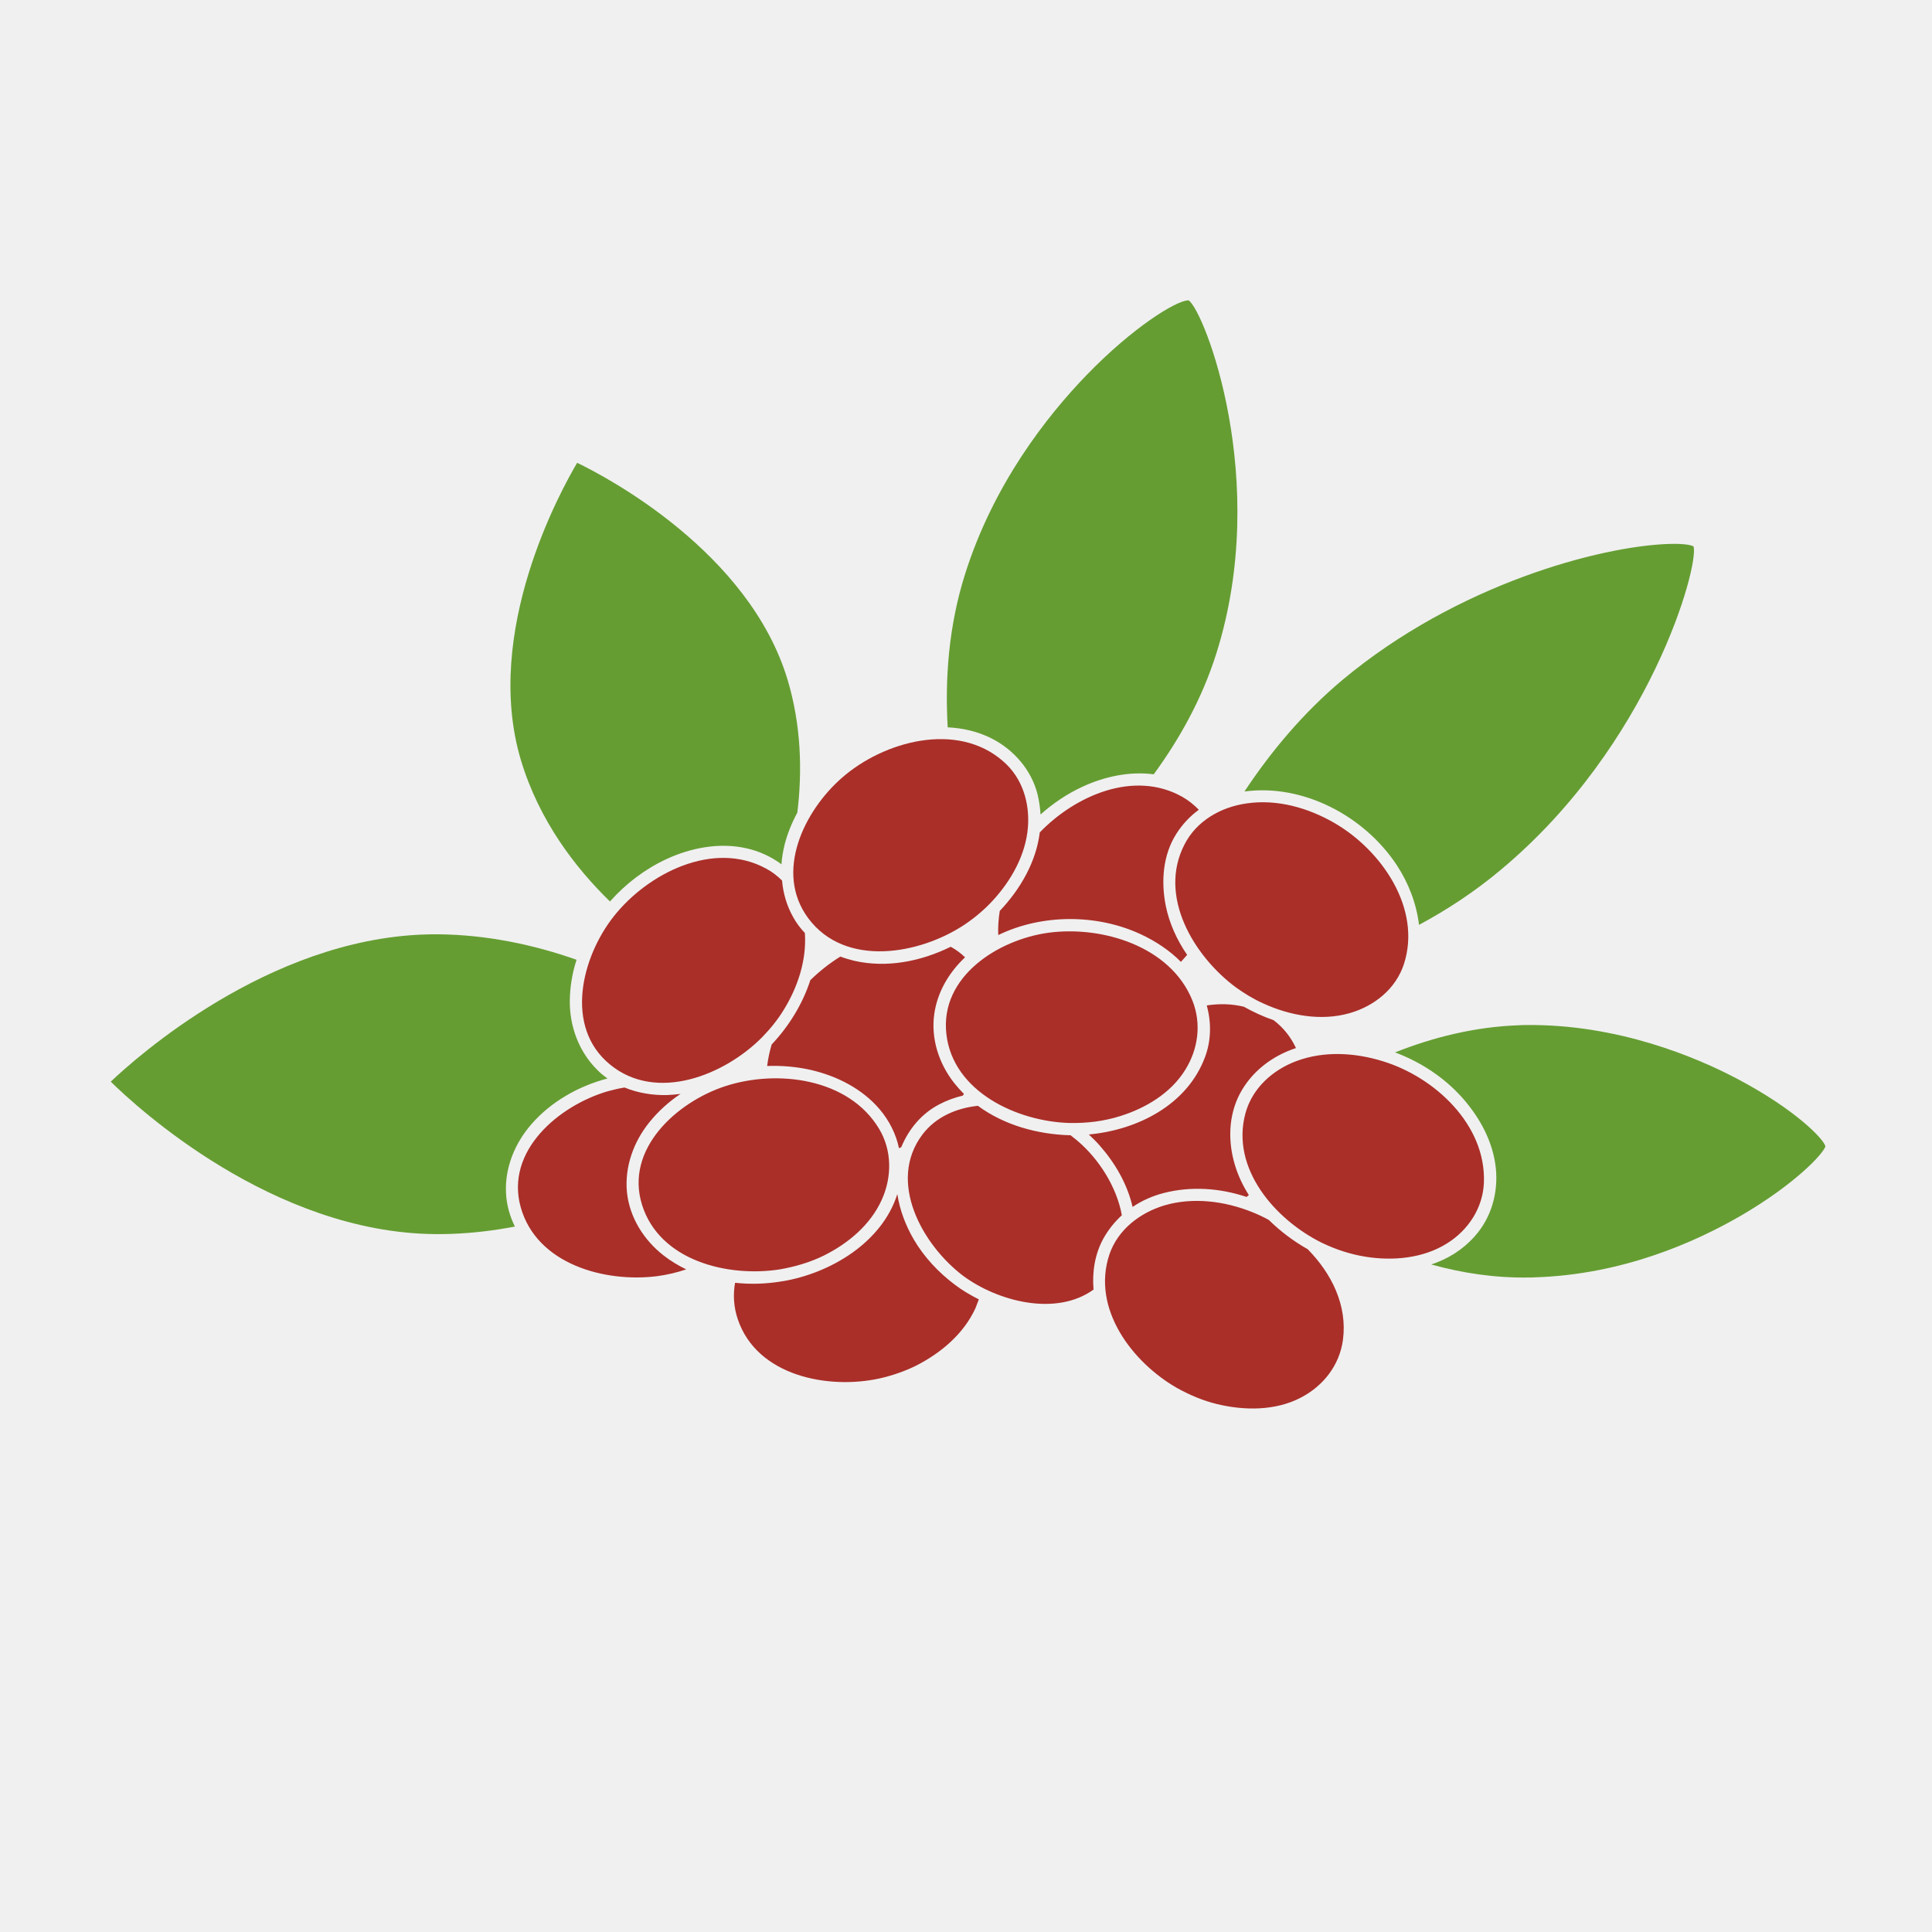
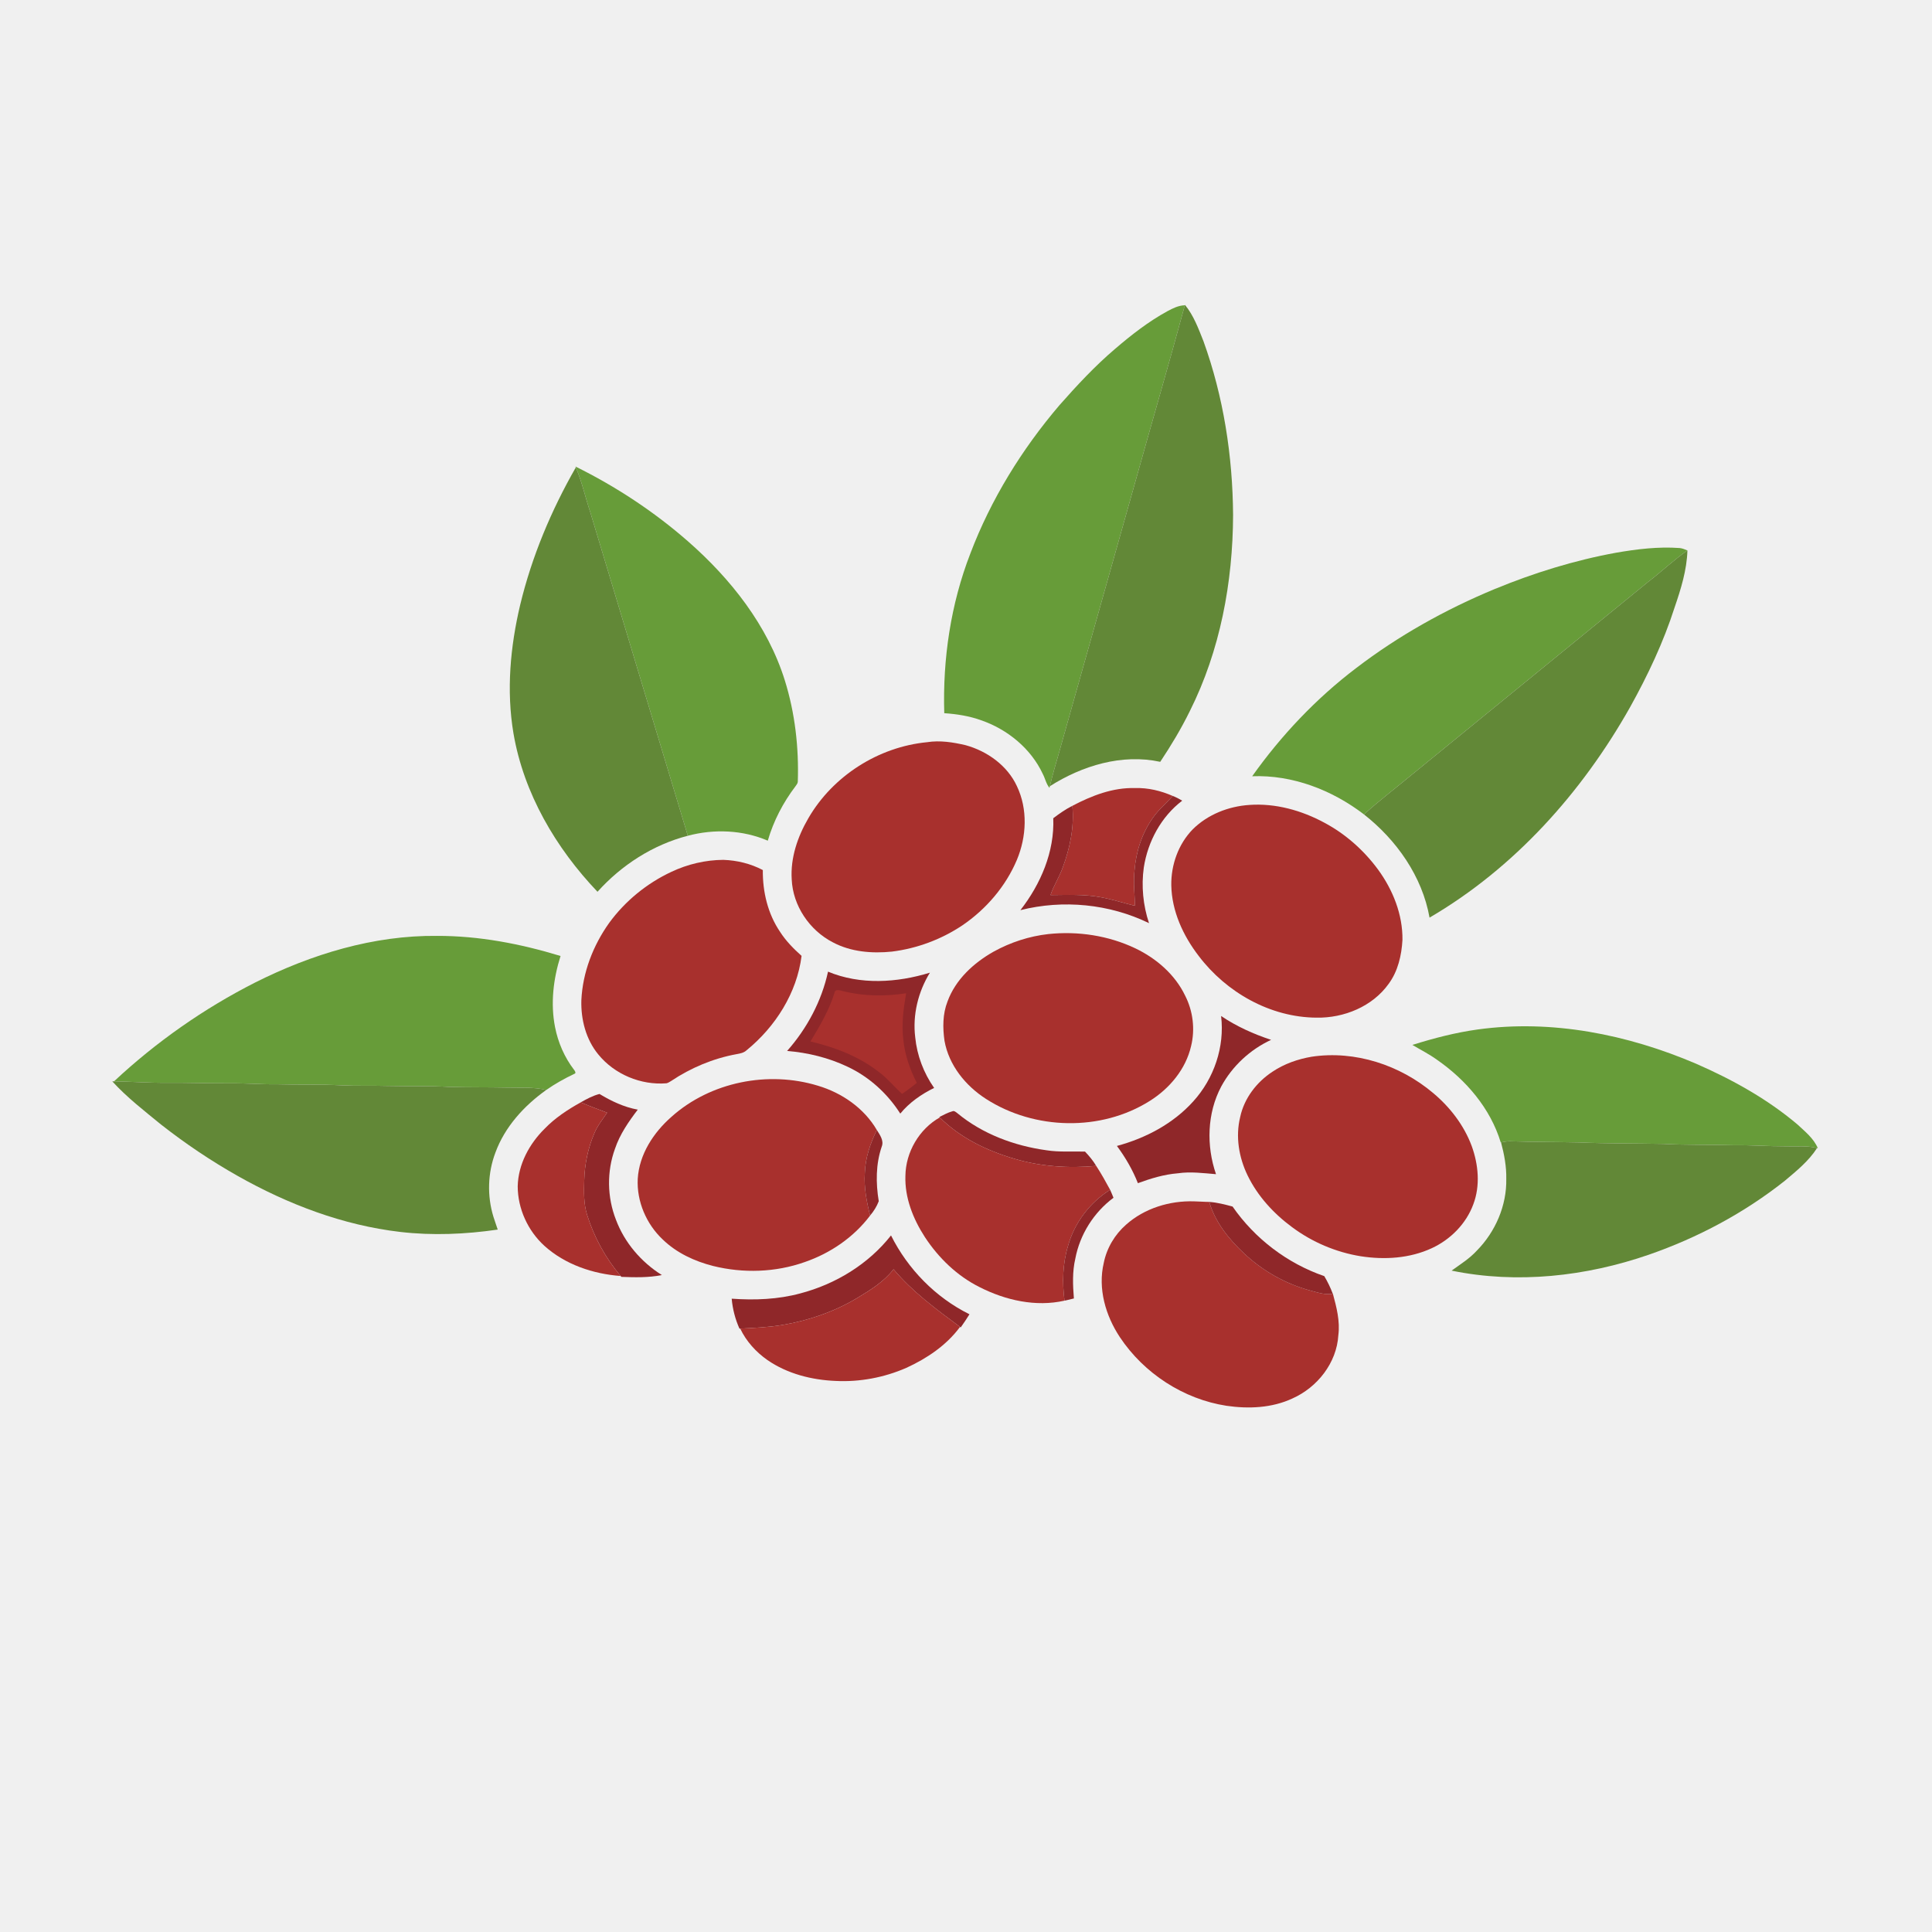
- <svg xmlns="http://www.w3.org/2000/svg" version="1.1" x="0" y="0" width="1024" height="1024" viewBox="0" enable-background="new 0 0 1024 1024" xml:space="preserve">
-   <g display="none">
-     <g display="inline">
-       <ellipse transform="matrix(0.6925 0.7214 -0.7214 0.6925 565.3953 -268.3301)" fill="#0000FF" cx="597.5" cy="529.1" rx="41.4" ry="53.7" />
-       <ellipse transform="matrix(0.1898 0.9818 -0.9818 0.1898 954.5079 29.377)" fill="#0000FF" cx="459.5" cy="593.1" rx="41.4" ry="53.7" />
-       <ellipse transform="matrix(0.1014 0.9948 -0.9948 0.1014 880.7969 120.9313)" fill="#0000FF" cx="373.5" cy="548.1" rx="41.4" ry="53.7" />
-       <ellipse transform="matrix(0.6925 0.7214 -0.7214 0.6925 503.2561 -186.5492)" fill="#0000FF" cx="470.5" cy="497.1" rx="41.4" ry="53.7" />
-       <ellipse transform="matrix(0.6925 0.7214 -0.7214 0.6925 490.9342 -273.6417)" fill="#0000FF" cx="566.5" cy="439.1" rx="41.4" ry="53.7" />
-       <ellipse transform="matrix(0.6925 0.7214 -0.7214 0.6925 628.7969 -179.0724)" fill="#0000FF" cx="524.5" cy="648.1" rx="41.4" ry="53.7" />
-     </g>
-     <g display="inline">
-       <ellipse transform="matrix(0.6742 -0.7386 0.7386 0.6742 -349.5273 497.8275)" fill="#D4145A" cx="389.5" cy="645.1" rx="41.4" ry="53.7" />
-       <ellipse transform="matrix(0.1313 0.9913 -0.9913 0.1313 909.3018 56.4283)" fill="#D4145A" cx="422.5" cy="547.1" rx="41.4" ry="53.7" />
-       <ellipse transform="matrix(0.6925 0.7214 -0.7214 0.6925 455.972 -143.619)" fill="#D4145A" cx="396.5" cy="463.1" rx="41.4" ry="53.7" />
-       <ellipse transform="matrix(0.5305 0.8477 -0.8477 0.5305 569.2213 -223.593)" fill="#D4145A" cx="486.5" cy="402.1" rx="41.4" ry="53.7" />
-       <ellipse transform="matrix(-0.7178 0.6962 -0.6962 -0.7178 1473.368 316.95)" fill="#D4145A" cx="672.5" cy="457.1" rx="41.4" ry="53.7" />
-       <ellipse transform="matrix(-0.6222 0.7829 -0.7829 -0.6222 1311.572 511.7863)" fill="#D4145A" cx="532.3" cy="572.4" rx="38.5" ry="49.9" />
-       <ellipse transform="matrix(-0.6308 0.7759 -0.7759 -0.6308 1502.749 525.0917)" fill="#D4145A" cx="626.5" cy="620.1" rx="41.4" ry="53.7" />
-       <ellipse transform="matrix(-0.5835 0.8121 -0.8121 -0.5835 1552.922 323.7178)" fill="#D4145A" cx="693.5" cy="560.1" rx="41.4" ry="53.7" />
-       <ellipse transform="matrix(-5.552420e-02 0.9985 -0.9985 -5.552420e-02 1070.258 -30.2864)" fill="#D4145A" cx="549.5" cy="491.1" rx="41.4" ry="53.7" />
-     </g>
-     <g display="inline">
-       <path fill="#659D32" stroke="#FFFFFF" stroke-width="5" stroke-miterlimit="10" d="M453 344.7c15.9 60.1-19.4 122.9-28.3 124 -9 1.1-70.1-33.6-86-93.7C322.8 314.9 367 251 367 251S437.1 284.6 453 344.7zM305 441.4c75 3 135.3 59.3 133.3 68.8 -1.9 9.5-63.4 61-138.4 58s-133.3-68.8-133.3-68.8S230 438.4 305 441.4zM521.5 303.7c24.9-70.9 90.5-114 98-109.7 7.5 4.3 32.7 76 7.9 146.9 -24.9 70.9-98 109.7-98 109.7S496.7 374.6 521.5 303.7zM674.5 350.6c63.9-50 144.5-56.4 148.1-49 3.6 7.3-19.2 82.1-83.1 132.1 -63.9 50-148.1 49-148.1 49S610.6 400.6 674.5 350.6zM745.7 492.6c68.4 1.3 124.3 48 122.8 56.1 -1.6 8.1-56.4 52.8-124.8 51.5 -68.4-1.3-122.8-56.1-122.8-56.1S677.4 491.3 745.7 492.6z" />
-     </g>
-     <g display="inline">
-       <ellipse transform="matrix(0.6925 0.7214 -0.7214 0.6925 566.1168 -268.0226)" fill="#D4145A" cx="597.5" cy="530.1" rx="41.4" ry="53.7" />
-       <path fill="#FFFFFF" d="M624.4 558.2c-15.6 14.8-43.7 25.2-62.1 9 -18.2-15.9-10.1-44.1 3.4-60.1 14.3-17 41.5-29.9 62.6-17.4 9 5.3 14 15 14.8 25.2 0.9 11.6-3.3 23-9.6 32.5C630.9 551.3 627.8 554.9 624.4 558.2c-2.3 2.2 1.2 5.8 3.5 3.5 16-15.5 26.6-40.8 16-62.2 -4.6-9.3-13.5-15.8-23.4-18.4 -10.8-2.8-22.6-0.9-32.7 3.4 -22.2 9.4-40.1 31.6-41.1 56.2 -0.4 10.4 3 20.7 10.2 28.3 7.2 7.7 17.8 11.2 28.1 11.3 16 0.2 31.4-7.7 42.8-18.6C630.3 559.5 626.7 556 624.4 558.2z" />
-       <ellipse transform="matrix(0.1898 0.9818 -0.9818 0.1898 955.4897 30.1871)" fill="#D4145A" cx="459.5" cy="594.1" rx="41.4" ry="53.7" />
-       <path fill="#FFFFFF" d="M466.7 632.3c-21.1 4-49.8-2.6-56.8-25.8 -7-23.1 14.9-42.5 34.8-48.9 21.1-6.8 50.6-3.1 62.2 18.3 4.9 9.1 4.3 20-0.3 29.1 -5.2 10.3-14.7 17.8-25 22.6C476.8 629.8 471.7 631.3 466.7 632.3c-3.2 0.6-1.8 5.4 1.3 4.8 21.9-4.4 44.3-19.9 47.1-43.6 1.2-10.3-2.8-20.4-9.7-28 -7.4-8.2-18.3-13-29-14.9 -23.7-4.3-50.7 4.6-65.1 24.4 -6.1 8.5-8.9 18.9-7.2 29.2 1.7 10.3 8.5 18.9 16.9 24.7 13.5 9.3 31.1 11 46.9 8.1C471.1 636.5 469.8 631.7 466.7 632.3z" />
-       <ellipse transform="matrix(0.1014 0.9948 -0.9948 0.1014 881.7916 121.8298)" fill="#D4145A" cx="373.5" cy="549.1" rx="41.4" ry="53.7" />
-       <path fill="#FFFFFF" d="M377.7 587.8c-21.3 2.1-48.8-6.4-54.5-29.7 -5.7-23.2 17-40.9 36.8-46 21.6-5.6 50.3 0 61.4 21.4 4.7 9.1 3.9 19.8-0.8 28.7 -5.3 9.9-14.9 17.1-25.1 21.2C389.8 585.7 383.7 587.1 377.7 587.8c-3.2 0.3-3.2 5.3 0 5 21.9-2.4 45.9-15.2 51.1-38.3 2.2-10-0.2-20.5-6.2-28.7 -6.5-8.9-16.3-14.7-26.6-17.9 -22.8-7.1-50.7-1.1-67.2 16.5 -7 7.5-11.5 17.4-11.3 27.8 0.2 10.3 5.3 19.8 12.8 26.7 12.6 11.6 30.8 15.6 47.5 14C380.8 592.5 380.9 587.5 377.7 587.8z" />
-       <ellipse transform="matrix(0.6925 0.7214 -0.7214 0.6925 503.9775 -186.2417)" fill="#D4145A" cx="470.5" cy="498.1" rx="41.4" ry="53.7" />
-       <path fill="#FFFFFF" d="M497.4 526.2c-15.6 14.8-43.7 25.2-62.1 9 -18.2-15.9-10.1-44.1 3.4-60.1 14.3-17 41.5-29.9 62.6-17.4 9 5.3 14 15 14.8 25.2 0.9 11.6-3.3 23-9.6 32.5C503.9 519.3 500.8 522.9 497.4 526.2c-2.3 2.2 1.2 5.8 3.5 3.5 16-15.5 26.6-40.8 16-62.2 -4.6-9.3-13.5-15.8-23.4-18.4 -10.8-2.8-22.6-0.9-32.7 3.4 -22.2 9.4-40.1 31.6-41.1 56.2 -0.4 10.4 3 20.7 10.2 28.3 7.2 7.7 17.8 11.2 28.1 11.3 16 0.2 31.4-7.7 42.8-18.6C503.3 527.5 499.7 524 497.4 526.2z" />
-       <ellipse transform="matrix(0.6925 0.7214 -0.7214 0.6925 491.6557 -273.3342)" fill="#D4145A" cx="566.5" cy="440.1" rx="41.4" ry="53.7" />
-       <path fill="#FFFFFF" d="M593.4 468.2c-15.6 14.8-43.7 25.2-62.1 9 -18.2-15.9-10.1-44.1 3.4-60.1 14.3-17 41.5-29.9 62.6-17.4 9 5.3 14 15 14.8 25.2 0.9 11.6-3.3 23-9.6 32.5C599.9 461.3 596.8 464.9 593.4 468.2c-2.3 2.2 1.2 5.8 3.5 3.5 16-15.5 26.6-40.8 16-62.2 -4.6-9.3-13.5-15.8-23.4-18.4 -10.8-2.8-22.6-0.9-32.7 3.4 -22.2 9.4-40.1 31.6-41.1 56.2 -0.4 10.4 3 20.7 10.2 28.3 7.2 7.7 17.8 11.2 28.1 11.3 16 0.2 31.4-7.7 42.8-18.6C599.3 469.5 595.7 466 593.4 468.2z" />
-       <ellipse transform="matrix(0.6925 0.7214 -0.7214 0.6925 629.5184 -178.765)" fill="#D4145A" cx="524.5" cy="649.1" rx="41.4" ry="53.7" />
-       <path fill="#FFFFFF" d="M551.4 677.2c-15.6 14.8-43.7 25.2-62.1 9 -18.2-15.9-10.1-44.1 3.4-60.1 14.3-17 41.5-29.9 62.6-17.4 9 5.3 14 15 14.8 25.2 0.9 11.6-3.3 23-9.6 32.5C557.9 670.3 554.8 673.9 551.4 677.2c-2.3 2.2 1.2 5.8 3.5 3.5 16-15.5 26.6-40.8 16-62.2 -4.6-9.3-13.5-15.8-23.4-18.4 -10.8-2.8-22.6-0.9-32.7 3.4 -22.2 9.4-40.1 31.6-41.1 56.2 -0.4 10.4 3 20.7 10.2 28.3 7.2 7.7 17.8 11.2 28.1 11.3 16 0.2 31.4-7.7 42.8-18.6C557.3 678.5 553.7 675 551.4 677.2z" />
-       <ellipse transform="matrix(0.6742 -0.7386 0.7386 0.6742 -349.332 516.2703)" fill="#D4145A" cx="410.5" cy="654.1" rx="41.4" ry="53.7" />
-       <path fill="#FFFFFF" d="M436.6 625.2c15.8 14.6 27.6 40.6 14 60.5 -6 8.8-16.5 13-26.9 13.3 -12.2 0.4-24-4.4-33.7-11.4 -17.8-12.7-32.6-38.7-22.4-60.5 4.5-9.6 13.5-15.5 23.8-17.4 11.5-2.1 23.7 1.4 33.6 7.1C429.2 619.1 433.1 622 436.6 625.2c2.4 2.2 5.9-1.4 3.5-3.5 -16.7-15-43.3-24.4-64-11.6 -8.8 5.4-14.4 14.7-16.1 24.8 -1.8 11 0.8 22.1 5.7 32 10.8 21.5 34.8 38.1 59.3 37 10.5-0.5 20.7-4.8 27.6-12.8 6.8-7.9 9.4-18.4 8.6-28.6 -1.1-15.8-9.7-30.3-21.2-40.8C437.8 619.5 434.2 623 436.6 625.2z" />
-       <ellipse transform="matrix(0.1313 0.9913 -0.9913 0.1313 910.2931 57.297)" fill="#D4145A" cx="422.5" cy="548.1" rx="41.4" ry="53.7" />
-       <path fill="#FFFFFF" d="M427.9 586.6c-21.2 2.7-49-4.9-55.4-28 -6.4-23 15.6-41.4 35.3-47.2 21.4-6.2 50.4-1.6 62 19.5 5 8.9 4.6 19.7 0.2 28.7 -5 10.1-14.3 17.4-24.4 22 -5.8 2.7-12.1 4.2-18.4 5.1 -3.2 0.4-1.8 5.3 1.3 4.8 21.7-3 45.4-17.1 49.4-40.3 1.8-10.1-1.1-20.4-7.5-28.4 -6.9-8.6-16.9-14.1-27.4-16.8 -23-6.1-50.7 0.8-66.5 19.1 -6.7 7.8-10.7 17.8-10 28.2 0.7 10.3 6.2 19.6 14 26.2 12.9 10.9 30.9 14.3 47.4 12.2C431 591.2 431.1 586.2 427.9 586.6z" />
-       <ellipse transform="matrix(0.6925 0.7214 -0.7214 0.6925 456.6934 -143.3115)" fill="#D4145A" cx="396.5" cy="464.1" rx="41.4" ry="53.7" />
-       <path fill="#FFFFFF" d="M423.4 492.2c-15.6 14.8-43.7 25.2-62.1 9 -18.2-15.9-10.1-44.1 3.4-60.1 14.3-17 41.5-29.9 62.6-17.4 9 5.3 14 15 14.8 25.2 0.9 11.6-3.3 23-9.6 32.5C429.9 485.3 426.8 488.9 423.4 492.2c-2.3 2.2 1.2 5.8 3.5 3.5 16-15.5 26.6-40.8 16-62.2 -4.6-9.3-13.5-15.8-23.4-18.4 -10.8-2.8-22.6-0.9-32.7 3.4 -22.2 9.4-40.1 31.6-41.1 56.2 -0.4 10.4 3 20.7 10.2 28.3 7.2 7.7 17.8 11.2 28.1 11.3 16 0.2 31.4-7.7 42.8-18.6C429.3 493.5 425.7 490 423.4 492.2z" />
-       <ellipse transform="matrix(0.5305 0.8477 -0.8477 0.5305 581.0891 -217.0197)" fill="#D4145A" cx="486.5" cy="416.1" rx="41.4" ry="53.7" />
-       <path fill="#FFFFFF" d="M507.2 449c-18.6 11.5-49 16-63.4-4.7 -13.4-19.2-0.2-43.8 15.6-56.8 17.4-14.2 47.6-21.5 65.7-4.5 7.5 7.1 10.3 17.3 9.1 27.3 -1.3 11.1-7.5 21.3-15.2 29.2C515.5 443.2 511.5 446.3 507.2 449c-2.7 1.7-0.2 6 2.5 4.3 18.4-11.7 33.7-33.3 28.9-56.1 -2.1-10.1-9.1-18.6-18-23.6 -10-5.5-21.9-6.2-32.9-4.4 -23.5 3.9-45.8 21.9-52.5 45.1 -2.8 9.8-2.2 20.3 2.5 29.4 4.9 9.5 14.2 15.7 24.3 18.4 16.2 4.3 33.8-0.2 47.8-8.8C512.4 451.6 509.9 447.3 507.2 449z" />
-       <ellipse transform="matrix(-0.6168 0.7871 -0.7871 -0.6168 1387.348 218.8958)" fill="#D4145A" cx="640.4" cy="447.2" rx="41.4" ry="53.7" />
-       <path fill="#FFFFFF" d="M616.6 478c-16.6-13.2-30.6-37.9-19-58.7 5.3-9.5 15.4-14.8 25.9-15.9 12.4-1.3 24.7 2.6 35.2 9.1 18.7 11.6 34.6 35.8 26.5 58.3 -3.6 10-12.6 16.7-22.7 19.2 -11.6 2.9-24.3 0.2-34.8-5.1C623.8 483 620 480.7 616.6 478c-2.5-1.9-6.1 1.6-3.5 3.5 17.9 13.9 46 21.6 65.5 6.3 18.1-14.2 16.1-39.5 5-57.4 -12.8-20.8-38.1-35-62.8-31.7 -10.6 1.4-20.2 7.1-26.3 16 -5.8 8.5-7 19.3-5.3 29.3 2.6 14.9 12.1 28.3 23.8 37.5C615.6 483.5 619.1 480 616.6 478z" />
-       <ellipse transform="matrix(-0.6222 0.7829 -0.7829 -0.6222 1291.549 503.4493)" fill="#D4145A" cx="524.3" cy="563.4" rx="38.5" ry="49.9" />
-       <path fill="#FFFFFF" d="M502.1 591.7c-16.1-12.9-30-39.3-14.7-58.1 7-8.6 18.2-11.6 29-10.9 12.8 0.8 25 7.2 34.2 15.8 14.1 13.1 24.4 37.6 10.6 54.6C546.4 611.4 518 604.2 502.1 591.7c-2.5-2-6.1 1.5-3.5 3.5 17.6 13.8 46 21 64 3.7 7.5-7.1 10.6-17.6 9.9-27.7 -0.7-11.4-6-22-13.2-30.7 -14.9-18-42.3-29.5-64.6-18.9 -9.3 4.4-15.9 13.4-17.9 23.4 -2.2 10.7 0.6 21.7 5.7 31.1 4 7.4 9.7 13.8 16.2 19.1C501.1 597.3 504.6 593.7 502.1 591.7z" />
-       <ellipse transform="matrix(-0.5198 0.8543 -0.8543 -0.5198 1442.354 402.9949)" fill="#D4145A" cx="607.9" cy="606.9" rx="41.4" ry="53.7" />
-       <path fill="#FFFFFF" d="M587.6 640.1c-17.9-11-33.9-33.4-25.8-55.2 3.7-10 12.9-16.5 22.9-19.2 11.7-3.1 24.6-1 35.5 3.8 19.8 8.7 39.2 30 35.4 53.2 -1.7 10.3-8.6 18.5-17.9 23 -10.5 5-23.1 4.6-34.1 1.5C598 645.6 592.7 643.1 587.6 640.1c-2.8-1.7-5.3 2.7-2.5 4.3 19.4 11.7 47.7 15.5 65.4-1.5 16.2-15.6 11.6-40.5-0.9-56.7 -14.7-19.2-40.9-30.9-64.9-25.6 -10.4 2.3-19.7 8.5-25.2 17.6 -5.2 8.7-5.8 19.2-3.5 28.9 3.8 15.8 15.5 29 29.1 37.3C587.9 646.1 590.4 641.8 587.6 640.1z" />
-       <ellipse transform="matrix(-0.4681 0.8837 -0.8837 -0.4681 1462.543 216.3338)" fill="#D4145A" cx="666.2" cy="548.4" rx="41.4" ry="53.7" />
-       <path fill="#FFFFFF" d="M648 582.8c-18.5-9.9-36-31.3-29.2-53.5 3.1-10.1 11.6-17.2 21.4-20.5 11.4-3.8 24-2.6 35.2 1.2 20.8 7.2 41.1 27.2 39.4 50.6 -0.7 10.3-7 19.1-15.7 24.2 -9.9 5.8-22.2 6.5-33.3 4.3C659.6 587.9 653.6 585.7 648 582.8c-2.9-1.5-5.4 2.8-2.5 4.3 19.9 10.4 48.1 12.8 64.9-4.8 7-7.3 10.2-17.5 9.5-27.5 -0.8-10.8-5.8-20.7-12.6-28.9 -15.3-18.5-42.2-28.8-65.8-22.7 -10.2 2.6-19.3 9-24.6 18.2 -5 8.8-5.5 19.3-2.8 29 4.4 16.1 17.1 29 31.5 36.8C648.3 588.6 650.9 584.3 648 582.8z" />
-       <ellipse transform="matrix(-5.552420e-02 0.9985 -0.9985 -5.552420e-02 1071.257 -29.2308)" fill="#D4145A" cx="549.5" cy="492.1" rx="41.4" ry="53.7" />
-       <path fill="#FFFFFF" d="M547.2 530.9c-21-1.3-46.8-14-48.8-37.6 -2-23.5 22.2-37.7 42.6-39.9 21.9-2.3 49.6 7 57.8 29.4 3.5 9.6 1.8 19.9-3.9 28.2 -6.1 9.1-16.5 14.8-26.8 17.8C561.3 530.7 554.2 531.3 547.2 530.9c-3.2-0.2-3.2 4.8 0 5 22 1.1 47-8.1 56-29.8 3.9-9.4 2.9-20.1-1.4-29.1 -4.7-9.7-13.5-17.1-23-21.9 -21.2-10.7-49.4-9.7-68.7 4.7 -8.2 6.1-14.4 14.8-16.2 25 -1.8 10.1 1.2 20.3 7.2 28.5 10.6 14.4 28.7 21.6 46.1 22.6C550.4 536.1 550.4 531.1 547.2 530.9z" />
-     </g>
-   </g>
-   <path fill="#659D32" d="M276.1 402.9c9.7 32.3 29.1 57.3 47.2 74.9 8.3-9.4 18.6-17.2 29.8-22.4 13.1-6.1 28.3-9 42.5-5.8 6.7 1.5 13.1 4.4 18.6 8.5 0.2-3.4 0.8-6.8 1.6-10.2 1.5-6 3.9-11.8 6.8-17.2 2.7-22.1 2-46.4-5.1-70.2 -20.4-68.2-96.6-108-111.6-115.2C297.4 259.7 255.7 334.8 276.1 402.9zM268.2 632.4c-0.7-13.5 4.7-26.5 13.5-36.6 10.4-11.9 24.8-20.1 40.3-24.2 -2-1.4-3.9-2.9-5.6-4.7 -9.6-9.6-14.5-22.9-14.4-36.4 0.1-7.5 1.3-14.8 3.6-21.8 -22.7-8-47.7-13.3-73.6-13.5 -2.3 0-4.6 0-6.9 0.1 -83.2 2.7-153 65.3-166.4 78 13.5 13.3 85.7 80.1 172 80.8 2.7 0 5.4 0 8.1-0.1 11.8-0.4 23.2-1.8 34.1-3.9C270.2 644.6 268.5 638.6 268.2 632.4zM550 421.3c0.8 3.5 1.3 6.9 1.5 10.4 6.7-6 14.2-11 22.2-14.7 11.6-5.4 25-8.3 37.8-6.6 13.6-18.6 25.6-40 33.2-64.1 28.9-91.6-6.5-181.8-14.7-187.1 -0.1 0-0.1 0-0.3 0 -6.5 0.2-29.4 14.4-53.7 39.5 -21.1 21.8-49.4 57.8-64.5 105.6 -8.7 27.5-10.7 55.5-9.2 81.2 8.1 0.4 16 2.2 23.3 5.9C537.4 397.4 546.8 408.2 550 421.3zM659.6 419.5c31.2-4.2 63.6 13.1 80.7 39 6.2 9.4 10.5 20.5 11.8 31.7 14.9-8 29.7-17.7 43.5-29.3 79.2-66.2 105.1-161.3 102-171.3 -0.7-0.4-3.6-1.6-13.1-1.3 -36.3 1.2-112.2 21.3-173 72.1C690.4 378.1 673.3 398.8 659.6 419.5zM920.4 571.6c-20.7-10.9-62.8-29-112-28.3 -1.1 0-2.1 0-3.2 0.1 -23.6 0.8-45.9 6.5-65.8 14.4 13.7 5.1 26.2 13.4 35.7 24.1 9.2 10.4 16.2 23.1 17.7 37.1 1.4 13-2.3 26.4-11.2 36.3 -6.4 7.2-14.3 12-23 14.9 16.2 4.5 33.6 7.2 51.6 6.9 1.2 0 2.5 0 3.7-0.1 46.1-1.5 84.5-18.6 108.7-32.6 29.2-17 44-33.2 44.9-36.8C966.9 604.1 952 588.2 920.4 571.6z" />
-   <path fill="#AA2F29" d="M657.1 579.8c6.2-11.8 17.2-20.2 29.8-24.3 -2.7-5.8-6.7-10.9-11.9-14.8 -5.5-1.9-10.7-4.3-15.7-7.1 -6.5-1.6-13.1-1.7-19.7-0.7 2.5 9 2.4 18.7-1 27.6 -9.5 25.2-35.7 38.4-61.5 40.8 2 1.9 4 3.8 5.8 5.9 8.2 9.3 14.6 20.4 17.4 32.5 5-3.4 10.7-5.9 16.6-7.4 14.5-3.7 29.7-2.6 43.8 2.1 0.4-0.3 0.8-0.6 1.2-1 -3.1-4.9-5.6-10.1-7.3-15.7C650.8 605.3 651 591.5 657.1 579.8zM518.8 688.7c-4.5-2.3-8.8-4.8-12.6-7.7 -8.7-6.5-16.4-14.7-21.9-24.1 -4.3-7.4-7.4-15.5-8.7-24 -8.1 25.6-35.3 41.9-60.8 46.2 -0.1 0-0.3 0-0.4 0 -0.1 0-0.3 0.1-0.4 0.1 -8 1.3-16.2 1.6-24.4 0.7 -1.1 6.2-0.8 12.8 1.5 19.5 10.2 29.9 47.8 37.2 75.1 31.2 6.6-1.5 13.1-3.7 19.2-6.7 13.2-6.7 25.3-16.8 31.6-30.5C517.6 691.9 518.2 690.3 518.8 688.7zM351.7 665.4c-10.5-8.2-18-20.1-19.4-33.5 -1.3-13.5 3.5-26.7 11.9-37.1 4.7-5.8 10.3-10.9 16.5-15 -2.4 0.3-4.7 0.5-7.1 0.6 -7.7 0.2-15.5-1.1-22.6-4 -3 0.5-6 1.2-8.9 2 -25.7 7.5-54.5 31.5-46.1 61.5 8.5 30.2 44.6 40 72.3 36.5 5.2-0.7 10.4-1.9 15.4-3.6C359.4 670.7 355.4 668.3 351.7 665.4zM497.9 585.3c4-2.1 8.2-3.6 12.4-4.6 0.2-0.3 0.4-0.6 0.6-0.9 -1.8-1.8-3.5-3.7-5.1-5.7 -8.2-10.4-12.5-23.6-10.6-36.8 1.7-11.7 7.9-22 16.3-29.9 -2.3-2.2-4.8-4.1-7.6-5.6 -15.8 7.8-34 11.4-51.3 7.4 -2.4-0.6-4.8-1.3-7.2-2.2 -5.8 3.6-11.2 7.9-15.9 12.5 -4.1 12.7-11.5 24.6-20.5 34.1 -1.1 3.7-1.9 7.5-2.4 11.4 7.9-0.3 15.7 0.4 23.2 2.1 13.8 3.2 27.1 9.9 36.4 20.8 5.1 6 8.7 13.1 10.3 20.7 0.4-0.2 0.8-0.4 1.2-0.6C481.7 598.3 488.6 590.1 497.9 585.3zM551.1 441.2c-1.9 15.5-10.2 30-21.2 41.6 -0.7 4.3-1 8.6-0.8 12.8 23.3-11.3 52.4-11.2 75.6-0.4 7.7 3.6 15.2 8.5 21.2 14.6 1.1-1.2 2.2-2.4 3.3-3.7 -5.4-7.9-9.4-16.6-11.3-25.9 -2.6-12.9-1.6-27 5.6-38.3 3.2-5 7.2-9.3 11.9-12.7 -2.6-2.7-5.6-5.1-9-7C601 408.1 570 421.6 551.1 441.2zM413.3 672.8c8-1.4 16-3.7 23.3-7.3 12.9-6.4 24.8-16.3 30.8-29.7 5.4-12 5.4-26-1.4-37.4 -16.1-27-54.1-31.7-81.6-22.7 -25.5 8.3-53.4 33.2-44.1 62.9C349.6 668.3 385.8 677.1 413.3 672.8zM323.3 564.2c24.7 20.3 60.8 5.6 80.6-14.4 4.3-4.4 8.2-9.2 11.4-14.4 7.5-12.1 12.3-26.5 11.3-40.9 -2.4-2.5-4.5-5.3-6.2-8.4 -3.4-6-5.3-12.6-5.9-19.4 -2.4-2.4-5.2-4.6-8.4-6.3 -28-15.3-62.9 2.6-80.8 25.3C308.3 507.2 298.9 544.2 323.3 564.2zM428.4 486.7c19.6 26.3 59 19.2 82.8 3.4 5.5-3.7 10.6-8 15-12.8 9.7-10.5 17.4-24.1 18.6-38.6 1.1-13.1-2.9-26.4-13.1-35.2 -24.4-21.4-63.4-10.6-85.4 8.7C426.3 429.6 410.2 462.2 428.4 486.7zM627.8 447.6c-14.2 27.5 5 59.2 27.2 75.7 4.6 3.3 9.5 6.3 14.7 8.6 14 6.4 30.5 9.4 45.6 5.1 13-3.7 24.5-12.8 28.8-26 9.6-29.6-12.1-60.6-37-74.9 -13.9-8-30.2-12.6-46.2-10.3C647.2 427.7 634.2 435 627.8 447.6zM579.6 683.5c-0.8-9.4 0.7-18.9 5.3-27.2 2.6-4.6 5.9-8.7 9.7-12.2 -2.7-15-12.1-29.6-23.1-39.1 -1.3-1.1-2.7-2.2-4.1-3.3 -0.2 0-0.4 0-0.5 0 -17.1-0.5-34.8-5.4-48.6-15.6 -11.3 1.2-22.2 5.8-29.3 15.1 -19.1 25.2 0.1 58.9 21.6 75.1C529.1 689.9 559.8 697.8 579.6 683.5zM672.5 646.6c-2.9-1.6-5.9-3-8.9-4.2 -14.5-5.8-31.3-8-46.5-3.5 -12.9 3.9-24.6 12.8-29.1 26 -9.6 28.7 12.1 57.2 35.9 70.8 6.7 3.7 13.7 6.7 21.2 8.5 14.4 3.5 30.9 3.6 44.3-3.4 12-6.2 20.6-17.2 22.4-30.7 2.4-18.2-6-35.1-18.7-48C685.8 658 678.7 652.7 672.5 646.6zM767 659c11.2-7 19-18.8 19.5-32.2 1.2-30.7-26.1-55.9-53.5-64.3 -14.8-4.6-31.2-5.6-45.9-0.1 -12.6 4.7-23.4 14.4-27 27.7 -7.9 29.3 15.8 56.3 40.3 68.5 7.4 3.6 15.3 6.2 23.4 7.5C738.2 668.4 754.3 667 767 659zM566.7 595.2c9.2 0.2 18.4-0.9 27.2-3.7 13.4-4.2 26.6-12.1 34.2-24.3 7-11.1 8.8-24.6 3.9-36.9 -11.6-28.9-48.1-39.8-76.5-35.9 -26.5 3.7-57.4 23.2-53.9 53.7C505.1 578.8 539.3 594.4 566.7 595.2z" />
+ <svg xmlns="http://www.w3.org/2000/svg" viewBox="0 0 1024 1024">
+   <path fill="#679C39" d="M618.812 164.904c2.855-1.517 5.834-3.027 9.158-3.089l-.227.899c-8.541 31.495-17.715 62.811-26.458 94.251-13.241 47.192-26.623 94.337-39.856 141.537-1.674 6.053-3.59 12.044-4.959 18.184-.055.227-.172.673-.227.892-1.783-2.127-2.26-4.943-3.535-7.344-6.304-13.53-18.724-23.643-32.692-28.484-6.272-2.268-12.905-3.293-19.537-3.746-.868-28.774 3.418-57.805 13.851-84.694 10.895-28.687 27.264-55.138 47.129-78.468 9.276-10.504 18.841-20.82 29.532-29.908 8.668-7.454 17.771-14.532 27.821-20.03z" />
+   <path fill="#628837" d="M627.744 162.714l.305-1.126c4.638 5.631 7.164 12.6 9.831 19.302 10.621 29.43 15.462 60.801 15.681 92.03-.117 35.734-6.851 71.914-22.947 104.012-4.567 9.315-9.925 18.215-15.665 26.85-20.296-4.403-41.311 2.033-58.478 12.905 1.369-6.139 3.285-12.13 4.959-18.184 13.233-47.2 26.615-94.345 39.856-141.537 8.743-31.442 17.917-62.757 26.458-94.252z" />
+   <path fill="#679C39" d="M304.994 247.267c21.461 10.597 41.639 23.878 59.659 39.653 22.673 19.873 42.233 44.595 51.322 73.705 5.412 17.339 7.485 35.633 6.875 53.754-.039.907-.759 1.58-1.204 2.323-6.57 8.642-11.677 18.434-14.704 28.875-13.319-5.725-28.445-6.296-42.382-2.612-17.23-57.195-34.53-114.359-51.72-171.562-2.643-7.852-4.364-16.033-7.649-23.666l-.197-.47z" />
+   <path fill="#628837" d="M275.72 320.542c6.155-25.543 16.432-50.023 29.47-72.806 3.285 7.633 5.005 15.814 7.649 23.666 17.191 57.203 34.491 114.367 51.72 171.562-18.473 4.786-35.163 15.54-47.872 29.696-22.087-23.166-39.082-52.111-44.533-83.919-3.825-22.657-1.713-45.948 3.566-68.199z" />
+   <path fill="#679C39" d="M856.532 292.957c11.121-1.924 22.431-3.308 33.732-2.487 1.431.141 2.769.735 4.106 1.267-7.336 5.131-13.828 11.34-20.937 16.768-42.226 34.436-84.412 68.919-126.654 103.339-7.97 6.585-16.19 12.881-23.862 19.803-16.815-12.897-37.862-21.039-59.236-20.217 15.407-21.688 33.904-41.24 55.107-57.336 22.423-17.136 47.247-31.018 73.291-41.835 20.765-8.571 42.343-15.266 64.453-19.302z" />
+   <path fill="#628837" d="M873.433 308.505c7.109-5.428 13.601-11.638 20.937-16.768-.305 10.418-3.465 20.483-6.812 30.267-5.905 18.426-14.227 36.008-23.627 52.894-25.442 45.112-61.255 85.202-106.241 111.457-3.895-21.899-17.488-41.146-34.772-54.708 7.672-6.922 15.892-13.217 23.862-19.803 42.241-34.42 84.427-68.903 126.653-103.339z" />
+   <path fill="#A8302D" d="M491.369 393.379c6.82-1.087 13.781.031 20.436 1.588 11.45 3.16 22.094 10.746 27.17 21.695 5.842 12.216 5.146 26.779-.008 39.097-5.936 14.054-16.268 26.091-28.828 34.655-11.153 7.469-24.073 12.295-37.392 13.953-10.605 1.087-21.797.172-31.347-4.927-12.342-6.358-21.172-19.388-21.774-33.349-.72-11.411 3.121-22.634 8.806-32.387 12.976-22.438 37.174-37.838 62.937-40.325zm76.998 33.732c10.238-5.381 21.469-9.776 33.239-9.417 6.883-.227 13.687 1.431 19.967 4.176-3.418 3.879-7.469 7.203-10.441 11.473-5.842 8.173-9.025 18.035-9.815 28.007-.68 6.233.07 12.49.258 18.731-6.022-1.416-11.911-3.394-18.012-4.505-8.822-1.689-17.848-1.228-26.771-1.173 1.682-5.068 4.685-9.557 6.468-14.586 3.855-10.393 6.186-21.584 5.107-32.706z" />
+   <path fill="#8F2729" d="M621.573 421.871c1.744.665 3.41 1.525 5.005 2.511-11.129 8.501-18.215 21.625-20.335 35.374-1.384 9.886-.391 20.061 2.753 29.532-20.984-10.214-45.565-12.592-68.16-6.89 10.746-13.812 18.137-30.963 17.417-48.717 3.199-2.432 6.507-4.755 10.113-6.57 1.079 11.121-1.251 22.313-5.107 32.707-1.783 5.029-4.786 9.518-6.468 14.586 8.924-.055 17.949-.516 26.771 1.173 6.1 1.111 11.99 3.089 18.012 4.505-.188-6.241-.938-12.498-.258-18.731.79-9.972 3.973-19.834 9.815-28.007 2.973-4.27 7.024-7.594 10.442-11.473z" />
+   <path fill="#A8302D" d="M662.156 426.634c13.875-1.001 27.726 2.894 39.864 9.456 11.176 5.967 20.874 14.602 28.375 24.793 7.868 10.762 13.1 23.815 12.936 37.283-.469 8.181-2.37 16.588-7.32 23.291-8.587 12.037-23.745 18.2-38.276 17.918-24.472-.149-47.779-13.39-62.388-32.692-8.275-10.738-14.289-23.768-14.539-37.494-.156-10.824 3.762-21.852 11.38-29.642 7.921-7.861 18.917-12.17 29.968-12.913zm-306.279 35.445c8.58-4.043 18.012-6.28 27.499-6.335 7.266.25 14.492 2.002 20.937 5.404-.133 11.481 2.628 23.158 9.127 32.731 3.097 4.833 7.141 8.947 11.411 12.748-2.471 19.701-13.898 37.619-29.141 50.031-1.447 1.369-3.433 1.728-5.318 2.065-12.388 2.26-24.222 7.242-34.678 14.226-.79.454-1.564 1.017-2.464 1.212-13.562 1.103-27.553-4.724-36.149-15.298-6.562-7.97-9.252-18.505-8.971-28.68.68-14.735 6.202-29.032 14.719-40.99 8.486-11.629 19.991-21.029 33.028-27.114zm199.702 33.004c15.681-1.682 31.902.766 46.175 7.555 11.114 5.318 21.023 13.859 26.404 25.09 4.161 8.157 5.342 17.777 3.152 26.677-2.808 12.255-11.387 22.509-21.891 29.102-25.919 16.346-61.106 15.439-86.751-1.017-10.887-6.969-19.756-17.887-22.063-30.838-.985-6.914-1.001-14.203 1.58-20.796 4.231-11.653 13.874-20.507 24.464-26.474 8.924-4.919 18.794-8.157 28.93-9.299z" />
+   <path fill="#679C39" d="M135.309 520.713c29.806-14.962 62.74-25.035 96.324-24.675 22.227-.055 44.275 4.184 65.47 10.652-3.832 12.107-5.381 25.16-2.917 37.705 1.611 8.196 5.021 16.064 10.128 22.697.422.501 1.212 1.799.102 2.057-5.17 2.464-10.183 5.256-14.876 8.548-6.929-1.666-14.07-1.056-21.125-1.259-9.909-.203-19.826-.078-29.735-.328-11.2-.673-22.423-.282-33.63-.547-8.063-.242-16.135.07-24.19-.321-11.231-.594-22.478-.211-33.716-.54-8.587.117-17.159-.633-25.747-.524-10.957.031-21.907-.352-32.864-.281-9.377.094-18.731-.618-28.101-.759 22.32-20.867 47.621-38.598 74.877-52.425z" />
+   <path fill="#8F2729" d="M417.194 557.018c10.543-11.919 18.293-26.443 21.68-42.022 17.112 7.133 36.579 5.889 53.996.54-6.241 10.152-9.244 22.384-7.782 34.256.939 9.612 4.481 18.927 10.019 26.834-6.781 3.316-13.124 7.743-17.941 13.609-6.804-10.668-16.518-19.506-28.007-24.879-10.011-4.748-20.937-7.415-31.965-8.338z" />
+   <path fill="#A8302D" d="M442.253 526.368c.328-2.487 2.98-1.384 4.591-1.048 10.918 2.753 22.337 2.831 33.427 1.134-1.416 8.189-2.534 16.557-1.463 24.863.821 7.954 3.527 15.548 7.117 22.65-2.518 2.049-5.123 4.004-7.821 5.811-4.036-3.652-7.477-7.946-11.833-11.254-10.652-8.447-23.573-13.46-36.712-16.51 4.912-8.182 9.855-16.472 12.694-25.646z" />
+   <path fill="#8F2729" d="M647.21 538.506c8.149 5.49 17.183 9.557 26.498 12.631-11.114 5.146-20.577 13.929-26.419 24.707-7.539 14.18-7.962 31.456-2.784 46.496-6.718-.54-13.483-1.463-20.202-.469-7.313.571-14.352 2.729-21.195 5.24-2.769-7.055-6.624-13.655-11.122-19.74 15.235-4.106 29.845-11.802 40.482-23.635 10.996-12.116 16.713-28.916 14.742-45.23z" />
+   <path fill="#679C39" d="M783.171 545.646c39.316-5.451 79.524 2.651 115.743 18.129 19.177 8.376 37.729 18.645 53.762 32.199 4.036 3.77 8.619 7.383 10.824 12.615l-.422-.094c-5.443-1.408-11.082-.72-16.62-.923-9.119.031-18.207-.696-27.319-.571-12.506-.352-25.027-.031-37.517-.712-14.868-.297-29.743-.125-44.603-.766-12.224-.282-24.448-.196-36.673-.626-1.611-.016-3.199.289-4.763.61l-.156.031c-5.475-18.113-18.442-33.177-33.795-43.837-4.122-2.995-8.689-5.264-13.038-7.876 11.309-3.556 22.822-6.544 34.577-8.179z" />
+   <path fill="#A8302D" d="M695.223 560.084c22.939-3.457 46.871 4.411 64.445 19.302 8.932 7.492 16.307 17.081 20.382 28.062 3.543 9.815 4.591 20.945.837 30.854-3.809 10.339-12.099 18.692-22.04 23.275-11.677 5.42-25.051 6.226-37.643 4.262-13.139-2.127-25.731-7.485-36.399-15.439-9.753-7.195-18.215-16.409-23.541-27.374-4.622-9.518-6.499-20.601-3.942-30.971 2.12-9.964 8.752-18.575 17.198-24.081 6.203-4.136 13.383-6.647 20.703-7.89zM355.932 591.9c20.671-18.489 51.22-24.511 77.592-16.448 12.733 3.801 24.449 11.88 31.222 23.479-3.512 7.117-6.108 14.821-6.374 22.814-.508 7.618.962 15.165 2.808 22.517-8.673 11.52-21.062 19.975-34.631 24.652-15.517 5.498-32.621 6.038-48.553 2.088-9.823-2.487-19.38-6.922-26.717-14.031-8.697-8.173-13.867-20.178-13.264-32.144.766-12.976 8.36-24.551 17.917-32.927z" />
+   <path fill="#628837" d="M59.5 573.129l.931.008c9.37.141 18.724.852 28.101.759 10.957-.07 21.907.313 32.864.281 8.587-.109 17.159.641 25.747.524 11.239.328 22.485-.055 33.716.54 8.056.391 16.127.078 24.19.321 11.208.266 22.431-.125 33.63.547 9.909.25 19.826.125 29.735.328 7.055.203 14.195-.407 21.125 1.259-11.739 8.345-21.961 19.529-26.967 33.216-4.09 10.809-4.435 22.947-1.048 33.99.704 2.276 1.541 4.528 2.284 6.804-17.081 2.487-34.499 3.246-51.673 1.244-30.432-3.543-59.565-14.672-86.133-29.673-14.242-8.04-27.843-17.198-40.708-27.295-8.885-7.273-18.043-14.343-25.794-22.853z" />
+   <path fill="#8F2729" d="M307.794 584.274c3.16-1.775 6.421-3.559 9.956-4.45 6.265 3.801 13.006 6.976 20.272 8.314-4.849 6.358-9.471 13.038-12.052 20.687-4.411 12.076-4.192 25.7.501 37.666 4.536 12.138 13.39 22.454 24.331 29.313-7.062 1.423-14.312 1.236-21.477.962-.094-.117-.274-.344-.36-.461-8.009-9.487-14.093-20.569-17.793-32.41-1.861-5.913-1.682-12.185-1.517-18.301.227-8.642 2.018-17.269 5.475-25.207 1.635-3.879 4.333-7.148 6.64-10.629-4.661-1.831-9.385-3.481-13.976-5.484z" />
+   <path fill="#A8302D" d="M288.711 598.204c5.506-5.709 12.193-10.089 19.083-13.929 4.591 2.002 9.315 3.652 13.976 5.483-2.307 3.48-5.005 6.75-6.64 10.629-3.457 7.938-5.248 16.565-5.475 25.207-.164 6.116-.344 12.388 1.517 18.301 3.699 11.841 9.784 22.923 17.793 32.41-14.633-1.087-29.446-6.053-40.458-16.017-8.736-7.977-14.078-19.639-14.109-31.495.25-11.655 6.14-22.534 14.313-30.589z" />
+   <path fill="#8F2729" d="M504.774 589.014c.978-.43 1.814.391 2.557.931 13.374 11.09 30.267 17.378 47.364 19.725 6.742 1.056 13.601.501 20.382.696 2.206 2.331 4.302 4.818 5.944 7.594-14.657 1.33-29.587.352-43.727-3.895-14.414-4.27-28.476-11.075-39.191-21.805l-.235-.227c2.26-1.087 4.466-2.362 6.906-3.019z" />
+   <path fill="#A8302D" d="M479.887 623.215c.149-12.529 7.289-24.785 18.215-30.956 10.715 10.73 24.777 17.535 39.191 21.805 14.14 4.247 29.071 5.224 43.727 3.895 2.675 4.09 5.045 8.361 7.375 12.67-10.801 6.71-18.99 17.582-22.36 29.861-2.831 9.346-3.058 19.247-1.83 28.883-15.251 3.457-31.292-.203-45.018-7.18-11.888-5.921-21.711-15.446-28.961-26.482-6.24-9.619-10.745-20.866-10.339-32.496z" />
+   <path fill="#8F2729" d="M458.372 621.745c.266-7.993 2.862-15.697 6.374-22.814 1.588 2.55 3.832 5.584 2.612 8.736-3.207 9.323-3.183 19.373-1.603 29.008-1.056 2.776-2.667 5.318-4.575 7.586-1.846-7.351-3.317-14.899-2.808-22.516z" />
+   <path fill="#628837" d="M795.583 605.508c1.564-.321 3.152-.626 4.763-.61 12.224.43 24.448.344 36.673.626 14.86.641 29.736.469 44.603.766 12.49.68 25.012.36 37.517.712 9.112-.125 18.2.602 27.319.571 5.537.203 11.176-.485 16.62.923-4.411 6.89-10.879 12.107-17.065 17.324-21.547 17.089-46.175 30.205-72.125 39.207-33.357 11.52-69.756 15.579-104.512 8.431 4.607-3.332 9.495-6.359 13.366-10.59 9.862-9.995 15.9-23.917 15.611-38.034.139-6.554-1.089-13.03-2.77-19.326z" />
+   <path fill="#8F2729" d="M566.036 660.49c3.371-12.279 11.56-23.15 22.36-29.861.626 1.377 1.204 2.792 1.775 4.208-10.425 7.766-17.808 19.451-20.225 32.238-1.619 6.937-1.337 14.086-.759 21.132-1.658.422-3.308.845-4.982 1.165-1.227-9.634-1-19.536 1.831-28.882z" />
+   <path fill="#A8302D" d="M596.89 649.056c9.753-8.658 23.049-12.717 35.977-12.318 2.683.039 5.373.297 8.071.305 3.105 10.684 10.292 19.623 18.278 27.131 9.815 9.291 21.914 16.197 34.968 19.756 3.965 1.025 8.04 2.557 12.201 1.768l.063-.008c1.947 7.164 3.871 14.547 2.894 22.032-.868 14.657-11.129 27.624-24.323 33.49-10.856 5.076-23.228 5.592-34.929 3.887-22.83-3.519-43.774-17.175-56.538-36.376-7.571-11.419-11.755-25.77-8.533-39.371 1.571-7.845 5.856-15.048 11.871-20.296z" />
+   <path fill="#8F2729" d="M640.938 637.043c4.2.289 8.29 1.361 12.349 2.448 11.763 17.003 29.039 30.166 48.608 36.884 1.768 2.964 3.285 6.077 4.489 9.323-4.161.79-8.235-.743-12.201-1.768-13.053-3.559-25.152-10.465-34.968-19.756-7.985-7.508-15.172-16.448-18.277-27.131zm-216.705 48.474c18.661-4.904 36.031-15.478 48.021-30.713 8.932 17.863 23.643 32.911 41.584 41.788-1.478 2.37-3.019 4.7-4.646 6.976l-.36-.274c-12.475-9.284-25.184-18.544-35.234-30.557-5.084 6.593-12.263 11.028-19.302 15.251-12.13 7.25-25.716 11.935-39.629 14.273-7.383 1.244-14.876 1.549-22.337 1.932l-.391.023c-2.252-5.037-3.645-10.394-4.122-15.885 12.187.862 24.575.409 36.416-2.814z" />
+   <path fill="#A8302D" d="M473.599 672.738c10.05 12.013 22.759 21.273 35.234 30.557-7.164 9.745-17.566 16.714-28.453 21.695-11.739 5.131-24.691 7.579-37.486 6.937-12.678-.524-25.528-3.778-36.078-11.028-6.108-4.263-11.278-9.964-14.485-16.706 7.461-.383 14.954-.688 22.337-1.932 13.914-2.339 27.499-7.023 39.629-14.273 7.039-4.223 14.219-8.657 19.302-15.25z" />
</svg>
